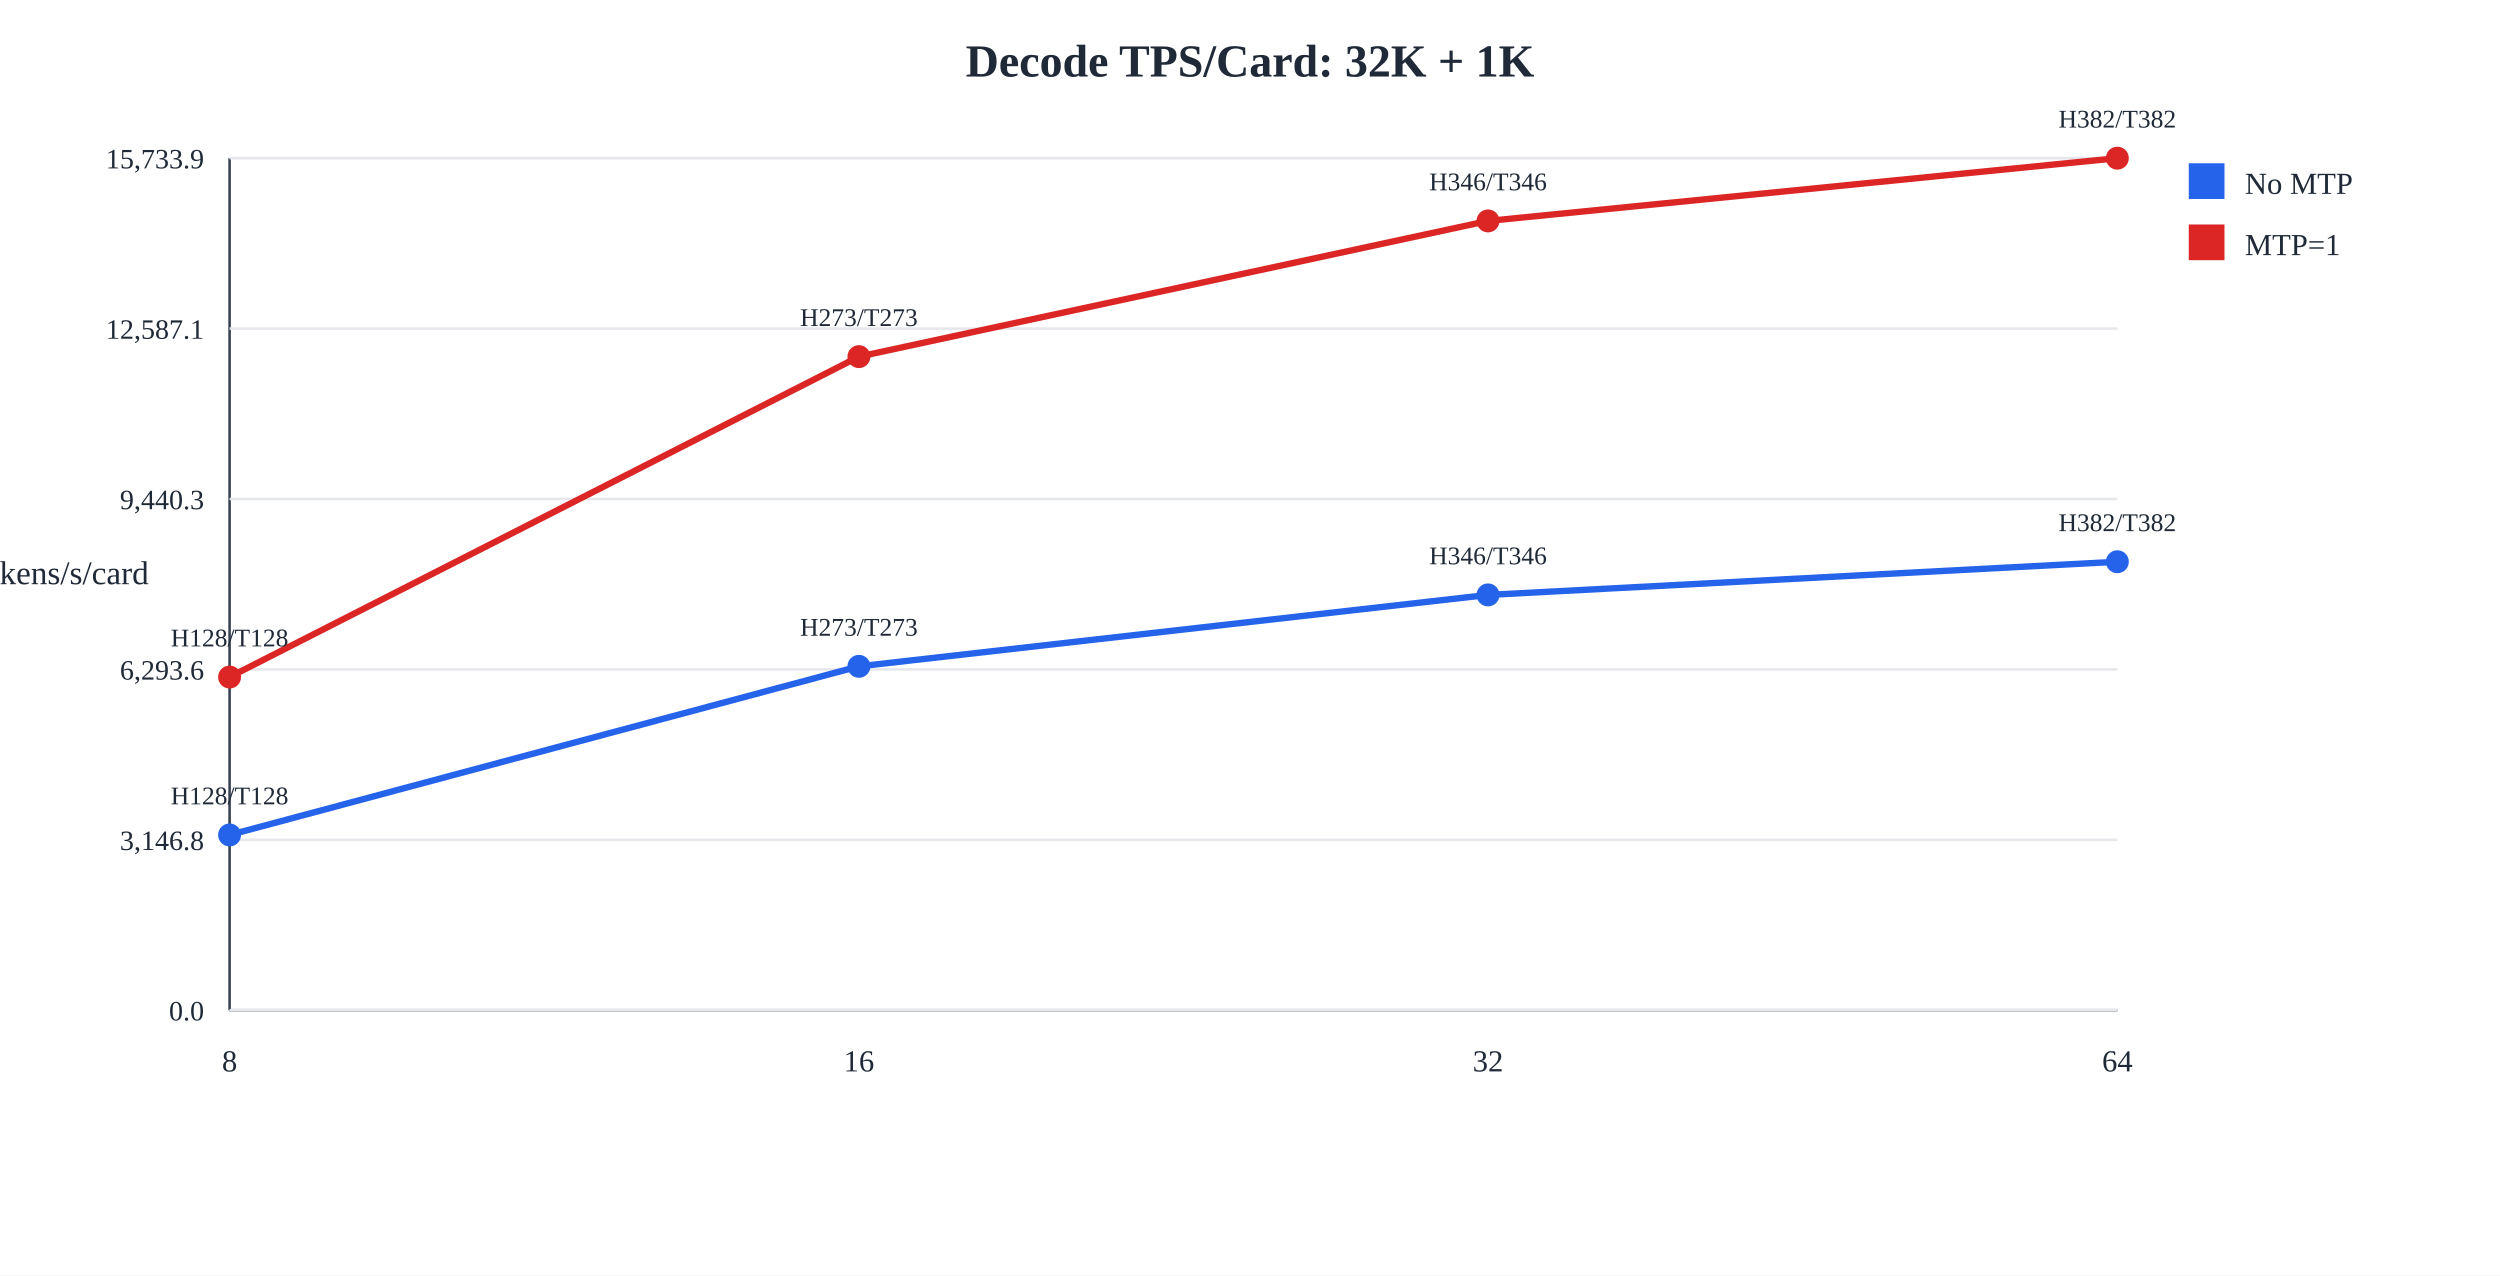
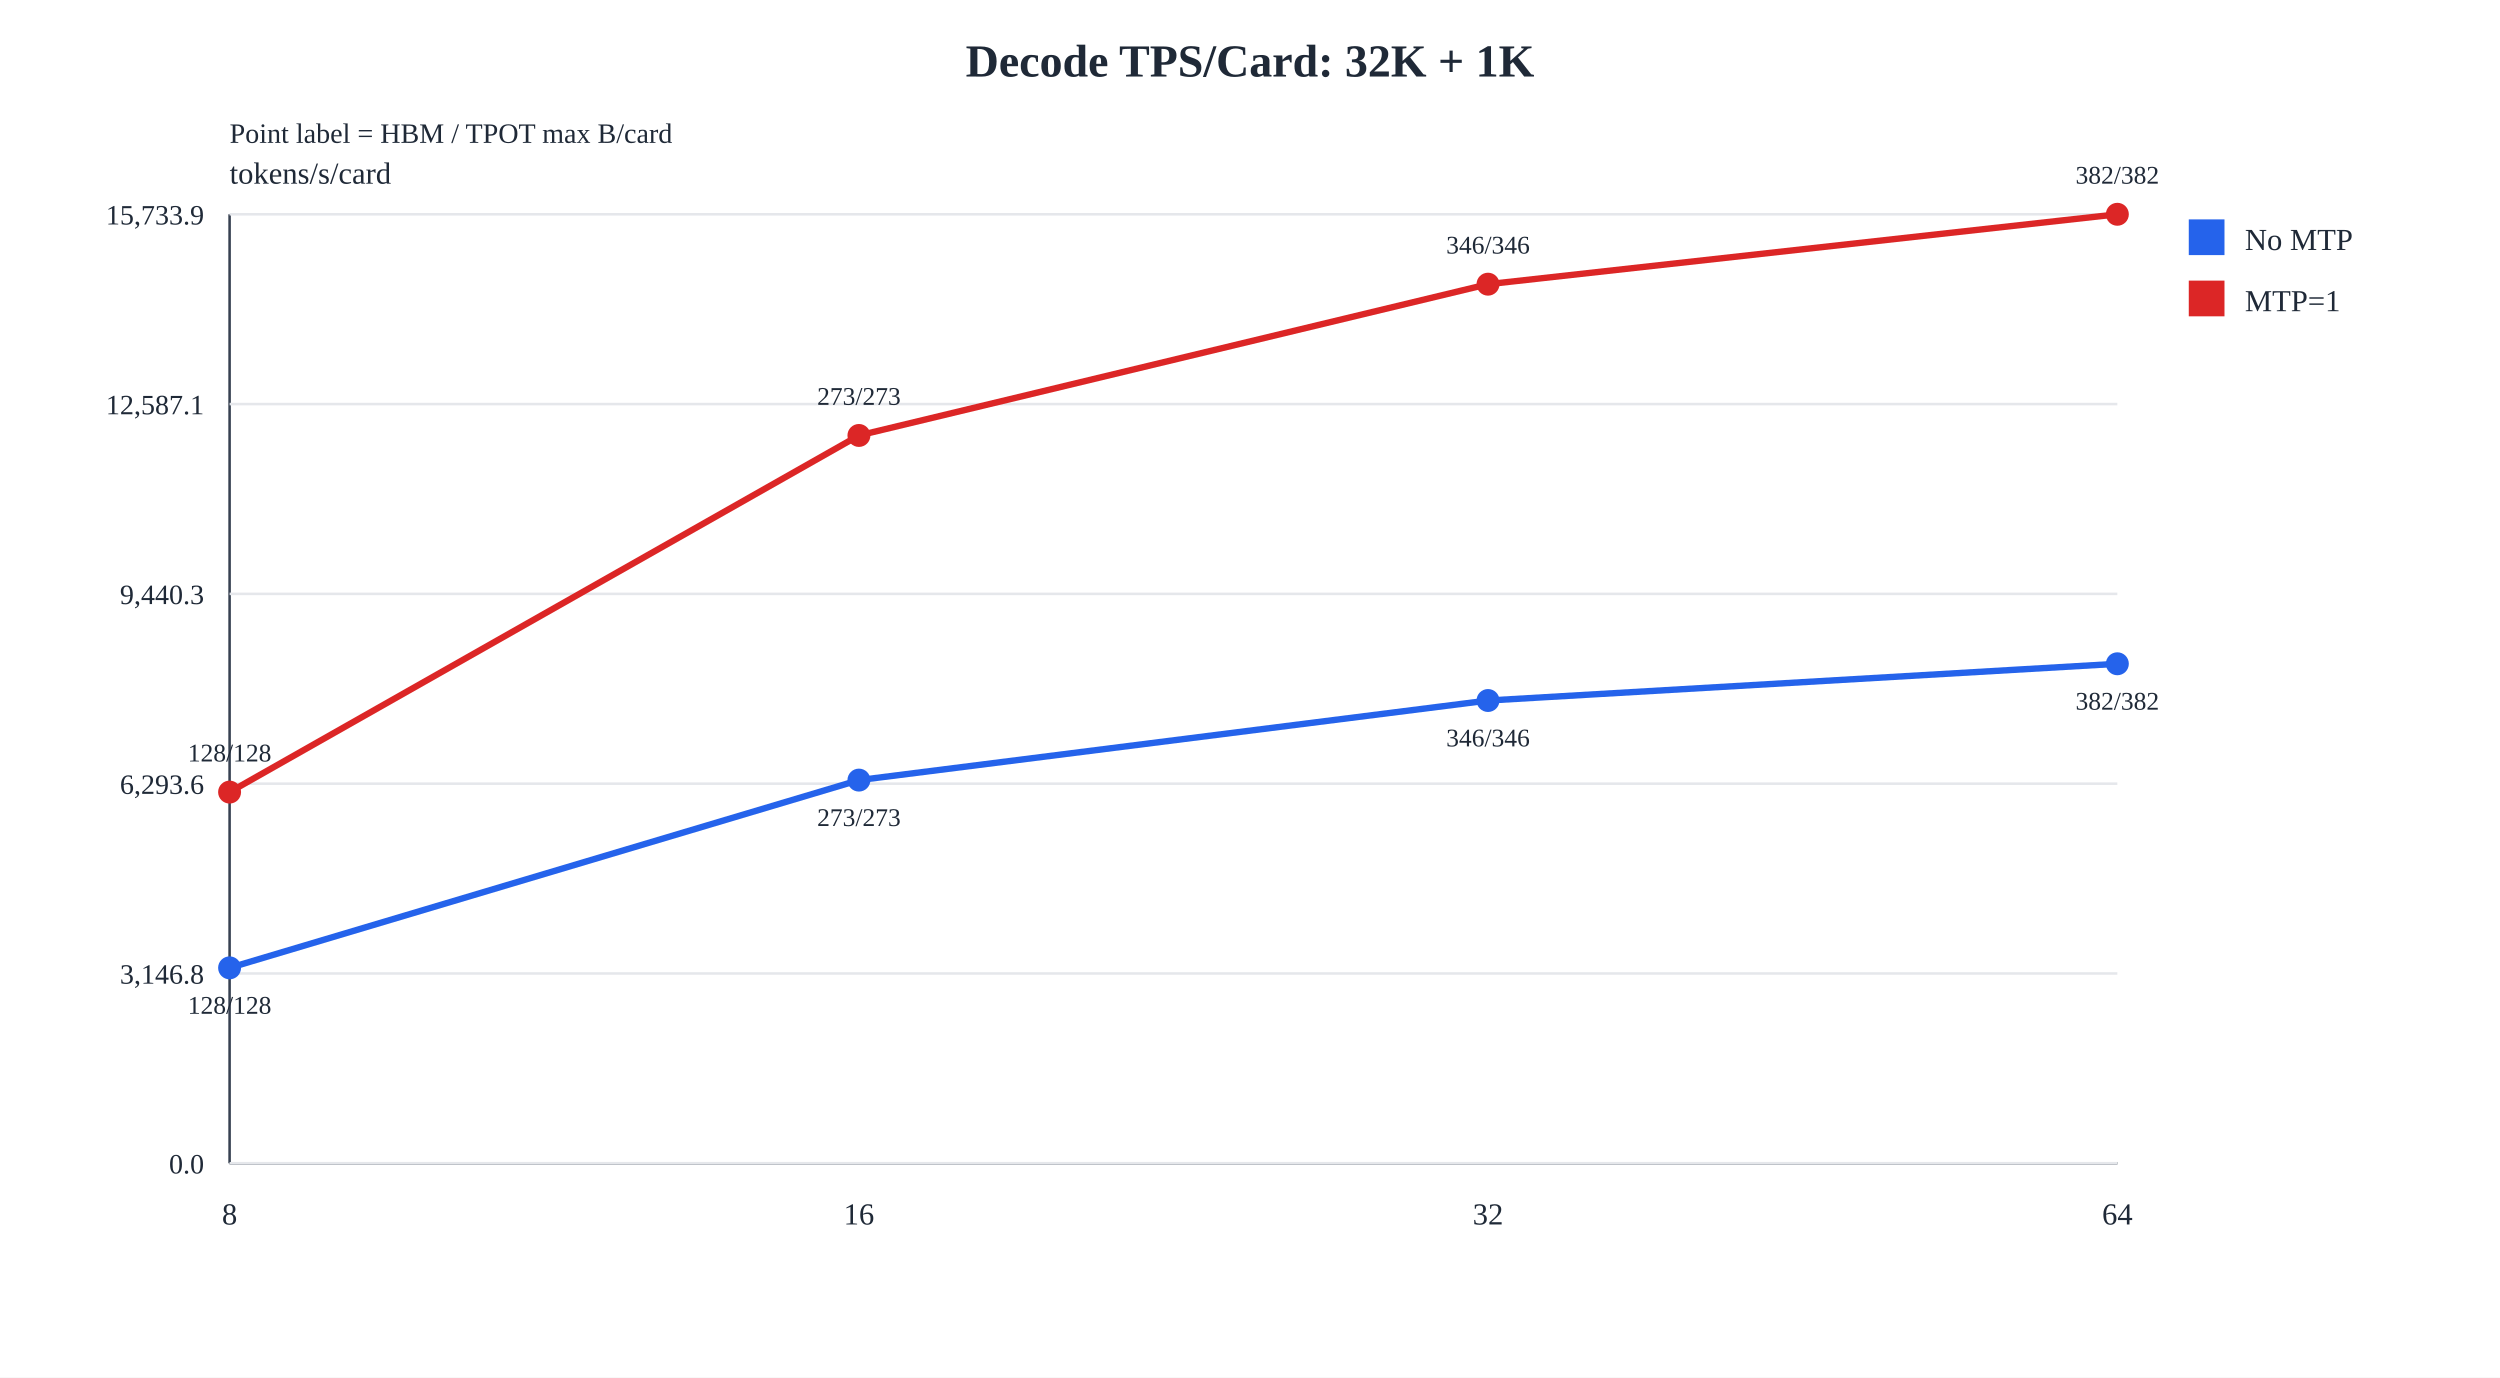
- <svg xmlns="http://www.w3.org/2000/svg" width="980" height="500" viewBox="0 0 980 500">
+ <svg xmlns="http://www.w3.org/2000/svg" width="980" height="540" viewBox="0 0 980 540">
  <rect width="100%" height="100%" fill="#ffffff" />
  <text x="490.0" y="30.0" font-size="18" font-weight="700" text-anchor="middle" fill="#1f2937">Decode TPS/Card: 32K + 1K</text>
-   <text x="24.0" y="229.0" font-size="13" font-weight="400" text-anchor="middle" fill="#1f2937">tokens/s/card</text>
-   <line x1="90" y1="62" x2="90" y2="396" stroke="#374151" />
-   <line x1="90" y1="396" x2="830" y2="396" stroke="#374151" />
-   <line x1="90" y1="396.0" x2="830" y2="396.0" stroke="#e5e7eb" />
-   <text x="80.0" y="400.0" font-size="11" font-weight="400" text-anchor="end" fill="#1f2937">0.0</text>
-   <line x1="90" y1="329.2" x2="830" y2="329.2" stroke="#e5e7eb" />
-   <text x="80.0" y="333.2" font-size="11" font-weight="400" text-anchor="end" fill="#1f2937">3,146.8</text>
-   <line x1="90" y1="262.4" x2="830" y2="262.4" stroke="#e5e7eb" />
-   <text x="80.0" y="266.4" font-size="11" font-weight="400" text-anchor="end" fill="#1f2937">6,293.6</text>
-   <line x1="90" y1="195.6" x2="830" y2="195.6" stroke="#e5e7eb" />
-   <text x="80.0" y="199.6" font-size="11" font-weight="400" text-anchor="end" fill="#1f2937">9,440.3</text>
-   <line x1="90" y1="128.8" x2="830" y2="128.8" stroke="#e5e7eb" />
-   <text x="80.0" y="132.8" font-size="11" font-weight="400" text-anchor="end" fill="#1f2937">12,587.1</text>
-   <line x1="90" y1="62.0" x2="830" y2="62.0" stroke="#e5e7eb" />
-   <text x="80.0" y="66.0" font-size="11" font-weight="400" text-anchor="end" fill="#1f2937">15,733.9</text>
-   <text x="90.0" y="420.0" font-size="12" font-weight="400" text-anchor="middle" fill="#1f2937">8</text>
-   <text x="336.7" y="420.0" font-size="12" font-weight="400" text-anchor="middle" fill="#1f2937">16</text>
-   <text x="583.3" y="420.0" font-size="12" font-weight="400" text-anchor="middle" fill="#1f2937">32</text>
-   <text x="830.0" y="420.0" font-size="12" font-weight="400" text-anchor="middle" fill="#1f2937">64</text>
-   <polyline points="90.0,327.3 336.7,261.2 583.3,233.2 830.0,220.2" fill="none" stroke="#2563eb" stroke-width="2.5" />
-   <circle cx="90.0" cy="327.3" r="4.5" fill="#2563eb" />
-   <text x="90.0" y="315.3" font-size="10" font-weight="400" text-anchor="middle" fill="#1f2937">H128/T128</text>
-   <circle cx="336.7" cy="261.2" r="4.5" fill="#2563eb" />
-   <text x="336.7" y="249.2" font-size="10" font-weight="400" text-anchor="middle" fill="#1f2937">H273/T273</text>
-   <circle cx="583.3" cy="233.2" r="4.5" fill="#2563eb" />
-   <text x="583.3" y="221.2" font-size="10" font-weight="400" text-anchor="middle" fill="#1f2937">H346/T346</text>
-   <circle cx="830.0" cy="220.2" r="4.5" fill="#2563eb" />
-   <text x="830.0" y="208.2" font-size="10" font-weight="400" text-anchor="middle" fill="#1f2937">H382/T382</text>
-   <rect x="858" y="64" width="14" height="14" fill="#2563eb" />
-   <text x="880.0" y="76.0" font-size="12" font-weight="400" text-anchor="start" fill="#1f2937">No MTP</text>
-   <polyline points="90.0,265.4 336.7,139.8 583.3,86.6 830.0,62.0" fill="none" stroke="#dc2626" stroke-width="2.5" />
-   <circle cx="90.0" cy="265.4" r="4.5" fill="#dc2626" />
-   <text x="90.0" y="253.4" font-size="10" font-weight="400" text-anchor="middle" fill="#1f2937">H128/T128</text>
-   <circle cx="336.7" cy="139.8" r="4.5" fill="#dc2626" />
-   <text x="336.7" y="127.8" font-size="10" font-weight="400" text-anchor="middle" fill="#1f2937">H273/T273</text>
-   <circle cx="583.3" cy="86.6" r="4.5" fill="#dc2626" />
-   <text x="583.3" y="74.6" font-size="10" font-weight="400" text-anchor="middle" fill="#1f2937">H346/T346</text>
-   <circle cx="830.0" cy="62.0" r="4.5" fill="#dc2626" />
-   <text x="830.0" y="50.0" font-size="10" font-weight="400" text-anchor="middle" fill="#1f2937">H382/T382</text>
-   <rect x="858" y="88" width="14" height="14" fill="#dc2626" />
-   <text x="880.0" y="100.0" font-size="12" font-weight="400" text-anchor="start" fill="#1f2937">MTP=1</text>
+   <text x="90.0" y="56.0" font-size="11" font-weight="400" text-anchor="start" fill="#1f2937">Point label = HBM / TPOT max B/card</text>
+   <text x="90.0" y="72.0" font-size="12" font-weight="400" text-anchor="start" fill="#1f2937">tokens/s/card</text>
+   <line x1="90" y1="84" x2="90" y2="456" stroke="#374151" />
+   <line x1="90" y1="456" x2="830" y2="456" stroke="#374151" />
+   <line x1="90" y1="456.0" x2="830" y2="456.0" stroke="#e5e7eb" />
+   <text x="80.0" y="460.0" font-size="11" font-weight="400" text-anchor="end" fill="#1f2937">0.0</text>
+   <line x1="90" y1="381.6" x2="830" y2="381.6" stroke="#e5e7eb" />
+   <text x="80.0" y="385.6" font-size="11" font-weight="400" text-anchor="end" fill="#1f2937">3,146.8</text>
+   <line x1="90" y1="307.2" x2="830" y2="307.2" stroke="#e5e7eb" />
+   <text x="80.0" y="311.2" font-size="11" font-weight="400" text-anchor="end" fill="#1f2937">6,293.6</text>
+   <line x1="90" y1="232.8" x2="830" y2="232.8" stroke="#e5e7eb" />
+   <text x="80.0" y="236.8" font-size="11" font-weight="400" text-anchor="end" fill="#1f2937">9,440.3</text>
+   <line x1="90" y1="158.4" x2="830" y2="158.4" stroke="#e5e7eb" />
+   <text x="80.0" y="162.4" font-size="11" font-weight="400" text-anchor="end" fill="#1f2937">12,587.1</text>
+   <line x1="90" y1="84.0" x2="830" y2="84.0" stroke="#e5e7eb" />
+   <text x="80.0" y="88.0" font-size="11" font-weight="400" text-anchor="end" fill="#1f2937">15,733.9</text>
+   <text x="90.0" y="480.0" font-size="12" font-weight="400" text-anchor="middle" fill="#1f2937">8</text>
+   <text x="336.7" y="480.0" font-size="12" font-weight="400" text-anchor="middle" fill="#1f2937">16</text>
+   <text x="583.3" y="480.0" font-size="12" font-weight="400" text-anchor="middle" fill="#1f2937">32</text>
+   <text x="830.0" y="480.0" font-size="12" font-weight="400" text-anchor="middle" fill="#1f2937">64</text>
+   <polyline points="90.0,379.4 336.7,305.8 583.3,274.6 830.0,260.2" fill="none" stroke="#2563eb" stroke-width="2.5" />
+   <circle cx="90.0" cy="379.4" r="4.5" fill="#2563eb" />
+   <text x="90.0" y="397.4" font-size="10" font-weight="400" text-anchor="middle" fill="#1f2937">128/128</text>
+   <circle cx="336.7" cy="305.8" r="4.5" fill="#2563eb" />
+   <text x="336.7" y="323.8" font-size="10" font-weight="400" text-anchor="middle" fill="#1f2937">273/273</text>
+   <circle cx="583.3" cy="274.6" r="4.5" fill="#2563eb" />
+   <text x="583.3" y="292.6" font-size="10" font-weight="400" text-anchor="middle" fill="#1f2937">346/346</text>
+   <circle cx="830.0" cy="260.2" r="4.5" fill="#2563eb" />
+   <text x="830.0" y="278.2" font-size="10" font-weight="400" text-anchor="middle" fill="#1f2937">382/382</text>
+   <rect x="858" y="86" width="14" height="14" fill="#2563eb" />
+   <text x="880.0" y="98.0" font-size="12" font-weight="400" text-anchor="start" fill="#1f2937">No MTP</text>
+   <polyline points="90.0,310.5 336.7,170.7 583.3,111.4 830.0,84.0" fill="none" stroke="#dc2626" stroke-width="2.5" />
+   <circle cx="90.0" cy="310.5" r="4.5" fill="#dc2626" />
+   <text x="90.0" y="298.5" font-size="10" font-weight="400" text-anchor="middle" fill="#1f2937">128/128</text>
+   <circle cx="336.7" cy="170.7" r="4.5" fill="#dc2626" />
+   <text x="336.7" y="158.7" font-size="10" font-weight="400" text-anchor="middle" fill="#1f2937">273/273</text>
+   <circle cx="583.3" cy="111.4" r="4.5" fill="#dc2626" />
+   <text x="583.3" y="99.4" font-size="10" font-weight="400" text-anchor="middle" fill="#1f2937">346/346</text>
+   <circle cx="830.0" cy="84.0" r="4.5" fill="#dc2626" />
+   <text x="830.0" y="72.0" font-size="10" font-weight="400" text-anchor="middle" fill="#1f2937">382/382</text>
+   <rect x="858" y="110" width="14" height="14" fill="#dc2626" />
+   <text x="880.0" y="122.0" font-size="12" font-weight="400" text-anchor="start" fill="#1f2937">MTP=1</text>
</svg>
